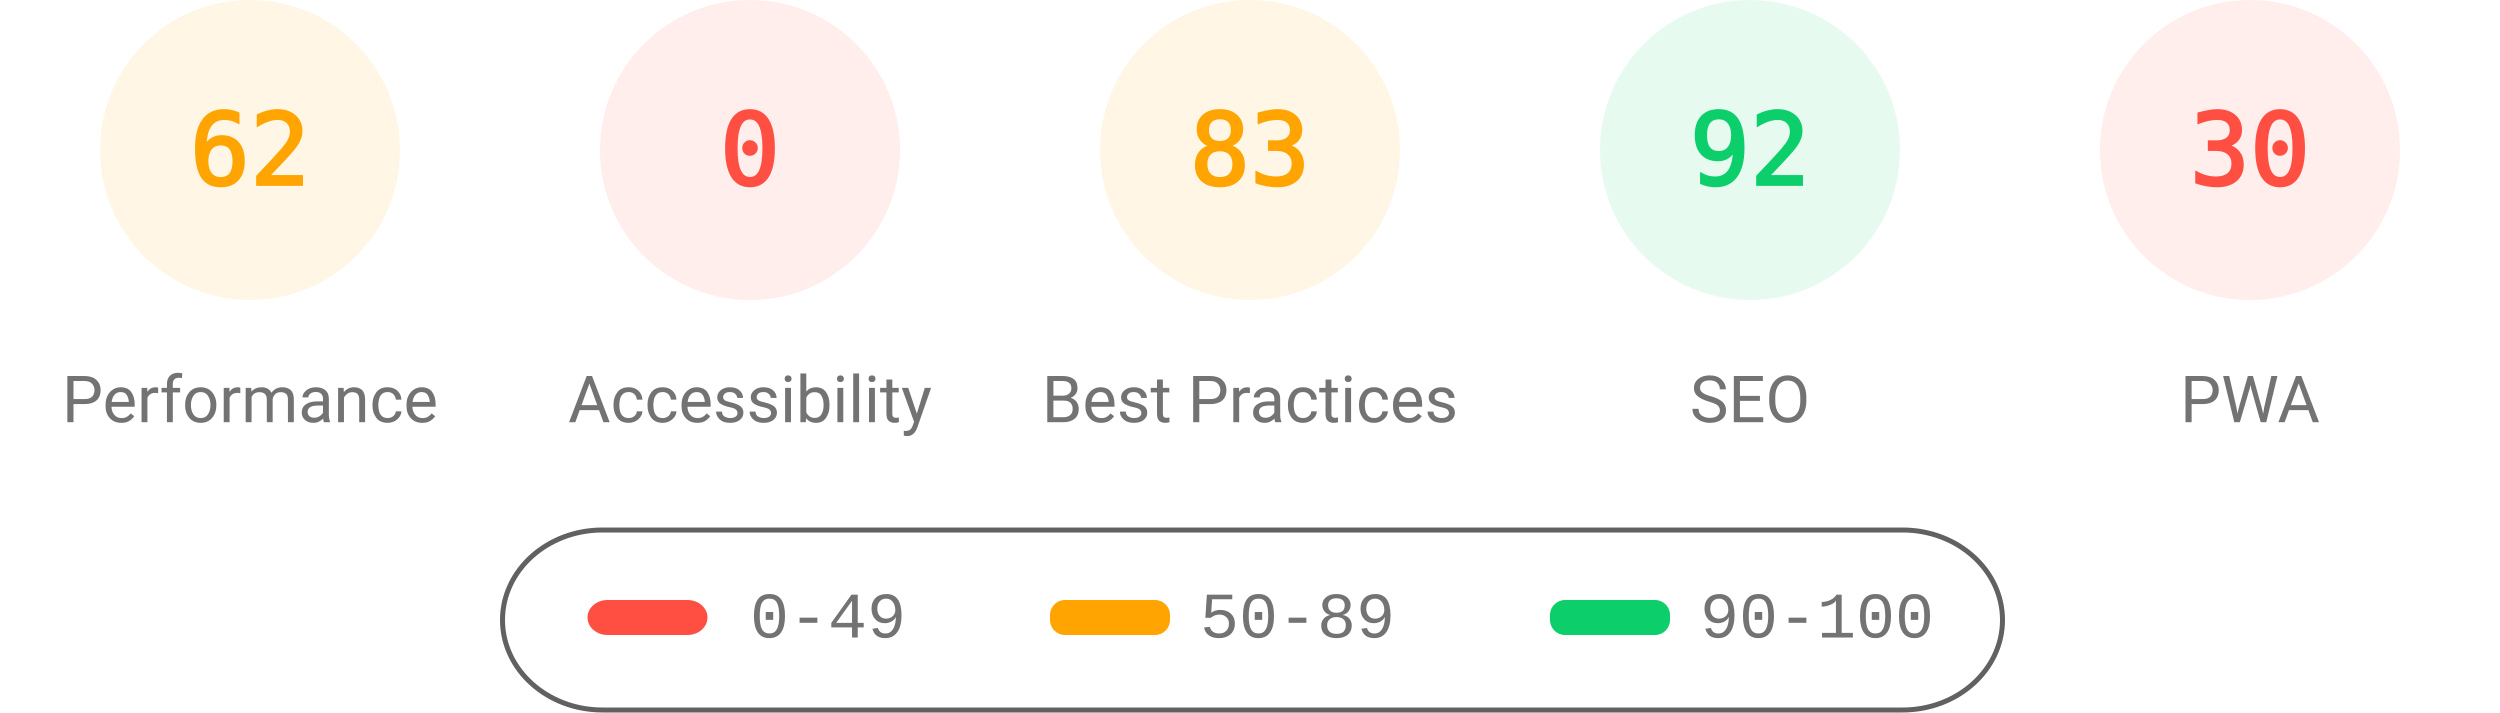
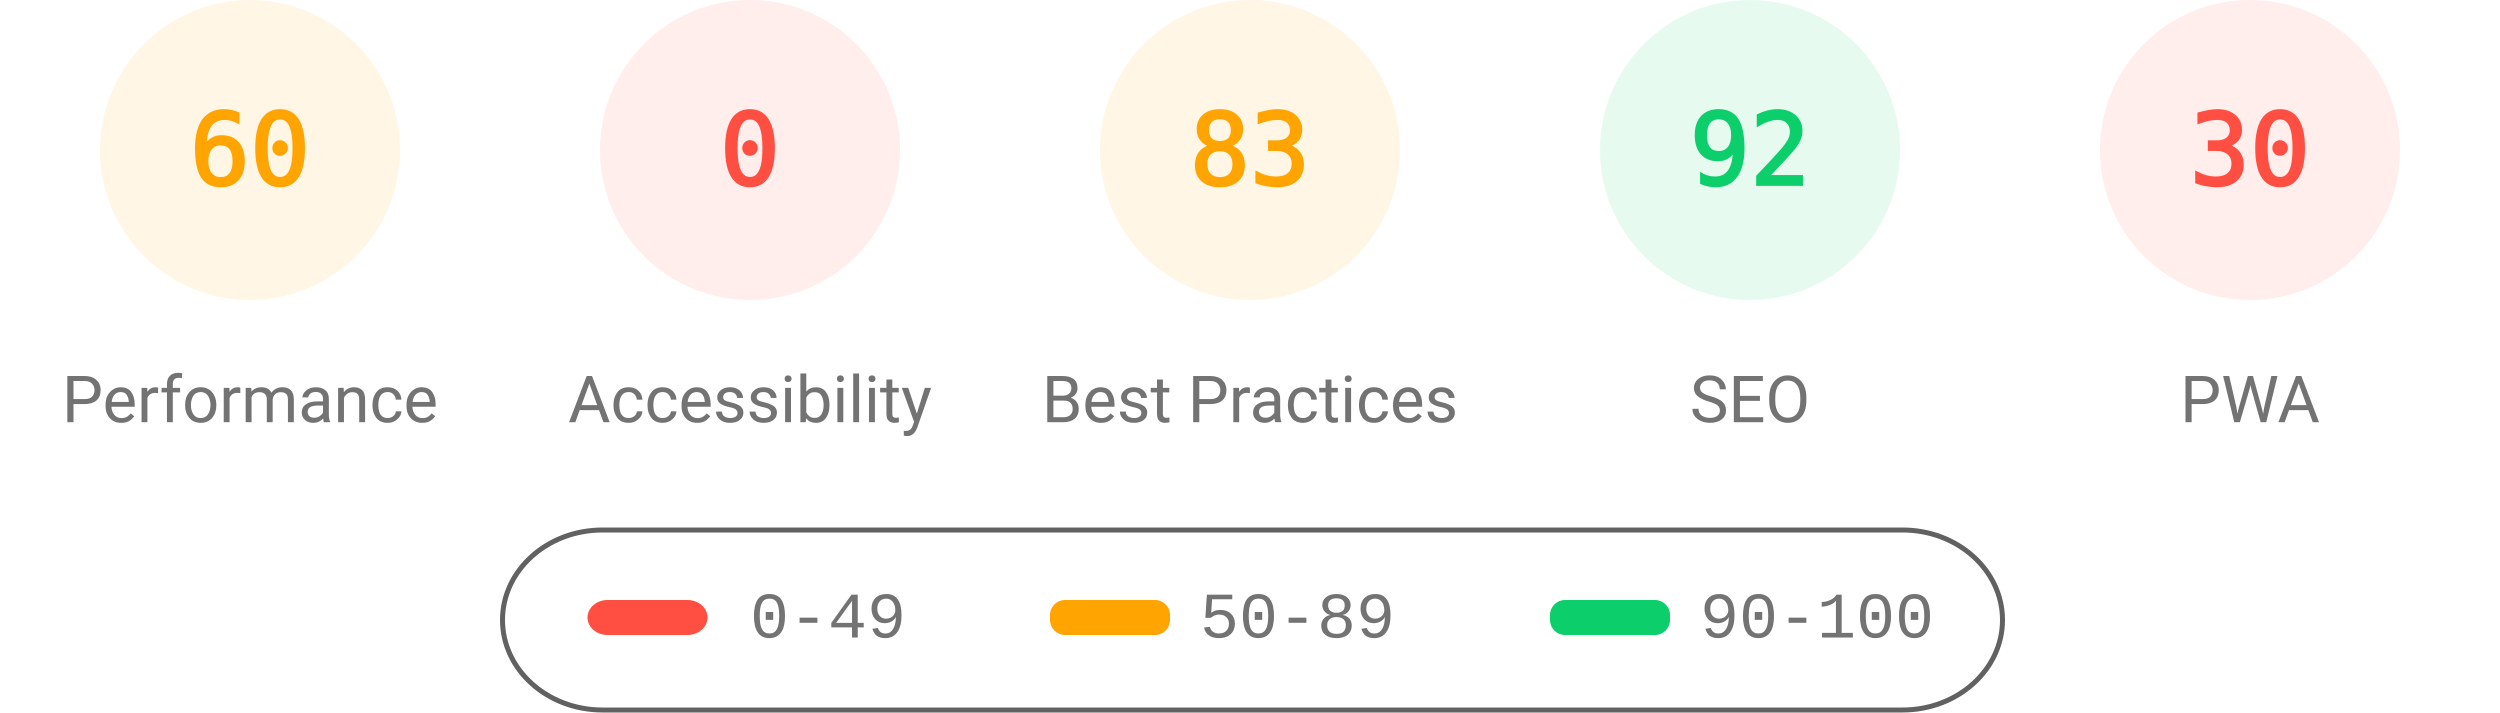
<svg xmlns="http://www.w3.org/2000/svg" fill="none" width="1000" height="285">
  <style>.gauge-base{opacity:.1}.gauge-arc{fill:none;animation-delay:250ms;stroke-linecap:round;transform:rotate(-90deg);transform-origin:100px 60px;animation:load-gauge 1s ease forwards}.guage-text{font-size:40px;font-family:monospace;text-align:center}.guage-red{color:#ff4e42;fill:#ff4e42;stroke:#ff4e42}.guage-orange{color:#ffa400;fill:#ffa400;stroke:#ffa400}.guage-green{color:#0cce6b;fill:#0cce6b;stroke:#0cce6b}.guage-undefined{color:#5c5c5c;fill:#5c5c5c;stroke:#5c5c5c}.guage-title{color:#737373;fill:#737373;stroke:none;font-size:26px;line-height:26px;font-family:Roboto,Halvetica,Arial,sans-serif}@keyframes load-gauge{from{stroke-dasharray:0 352.858}}</style>
  <svg class="guage-div guage-perf guage-orange" viewBox="0 0 200 200" width="200" height="200">
    <circle class="gauge-base" r="56" cx="100" cy="60" stroke-width="8" />
-     <circle class="gauge-arc guage-arc-1" r="56" cx="100" cy="60" stroke-width="8" style="stroke-dasharray:218.152,351.858" />
-     <text class="guage-text" x="100" y="60" alignment-baseline="central" dominant-baseline="central" text-anchor="middle">62</text>
+     <circle class="gauge-arc guage-arc-1" r="56" cx="100" cy="60" stroke-width="8" style="stroke-dasharray:211.115,351.858" />
+     <text class="guage-text" x="100" y="60" alignment-baseline="central" dominant-baseline="central" text-anchor="middle">60</text>
    <text class="guage-title" x="100" y="160" alignment-baseline="central" dominant-baseline="central" text-anchor="middle">Performance</text>
  </svg>
  <svg class="guage-div guage-acc guage-red" viewBox="0 0 200 200" width="200" height="200" x="200">
    <circle class="gauge-base" r="56" cx="100" cy="60" stroke-width="8" />
    <circle class="gauge-arc guage-arc-2" r="56" cx="100" cy="60" stroke-width="8" style="stroke-dasharray:0,351.858" />
    <text class="guage-text" x="100" y="60" alignment-baseline="central" dominant-baseline="central" text-anchor="middle">0</text>
    <text class="guage-title" x="100" y="160" alignment-baseline="central" dominant-baseline="central" text-anchor="middle">Accessibility</text>
  </svg>
  <svg class="guage-div guage-best guage-orange" viewBox="0 0 200 200" width="200" height="200" x="400">
    <circle class="gauge-base" r="56" cx="100" cy="60" stroke-width="8" />
    <circle class="gauge-arc guage-arc-3" r="56" cx="100" cy="60" stroke-width="8" style="stroke-dasharray:292.042,351.858" />
    <text class="guage-text" x="100" y="60" alignment-baseline="central" dominant-baseline="central" text-anchor="middle">83</text>
    <text class="guage-title" x="100" y="160" alignment-baseline="central" dominant-baseline="central" text-anchor="middle">Best Practices</text>
  </svg>
  <svg class="guage-div guage-seo guage-green" viewBox="0 0 200 200" width="200" height="200" x="600">
    <circle class="gauge-base" r="56" cx="100" cy="60" stroke-width="8" />
    <circle class="gauge-arc guage-arc-4" r="56" cx="100" cy="60" stroke-width="8" style="stroke-dasharray:323.709,351.858" />
    <text class="guage-text" x="100" y="60" alignment-baseline="central" dominant-baseline="central" text-anchor="middle">92</text>
    <text class="guage-title" x="100" y="160" alignment-baseline="central" dominant-baseline="central" text-anchor="middle">SEO</text>
  </svg>
  <svg class="guage-div guage-pwa guage-red" viewBox="0 0 200 200" width="200" height="200" x="800">
    <circle class="gauge-base" r="56" cx="100" cy="60" stroke-width="8" />
    <circle class="gauge-arc guage-arc-4" r="56" cx="100" cy="60" stroke-width="8" style="stroke-dasharray:105.557,351.858" />
    <text class="guage-text" x="100" y="60" alignment-baseline="central" dominant-baseline="central" text-anchor="middle">30</text>
    <text class="guage-title" x="100" y="160" alignment-baseline="central" dominant-baseline="central" text-anchor="middle">PWA</text>
  </svg>
  <svg width="604" height="76" x="200" y="210">
    <path fill="none" id="canvas_background" d="M-1-1h604v80H-1z" />
    <rect fill-opacity="0" stroke="#616161" stroke-width="2" rx="40" id="svg_2" height="72" width="600" y="2" x="1" fill="#000" />
    <rect stroke="#000" rx="8" id="svg_3" height="14" width="48" y="30" x="35" stroke-opacity="null" stroke-width="0" fill="#ff4e42" />
    <rect stroke="#000" rx="6" id="svg_4" height="14" width="48" y="30" x="220" stroke-opacity="null" stroke-width="0" fill="#ffa400" />
    <rect stroke="#000" rx="6" id="svg_5" height="14" width="48" y="30" x="420" stroke-opacity="null" stroke-width="0" fill="#0cce6b" />
    <text xml:space="preserve" text-anchor="start" font-family="'Courier New', Courier, monospace" font-size="26" id="svg_6" y="45" x="100" stroke-opacity="null" stroke-width="0" stroke="#000" fill="#737373">0-49</text>
    <text xml:space="preserve" text-anchor="start" font-family="'Courier New', Courier, monospace" font-size="26" id="svg_7" y="45" x="280" stroke-opacity="null" stroke-width="0" stroke="#000" fill="#737373">50-89</text>
    <text xml:space="preserve" text-anchor="start" font-family="'Courier New', Courier, monospace" font-size="26" id="svg_8" y="45" x="480" stroke-opacity="null" stroke-width="0" stroke="#000" fill="#737373">90-100</text>
  </svg>
</svg>
